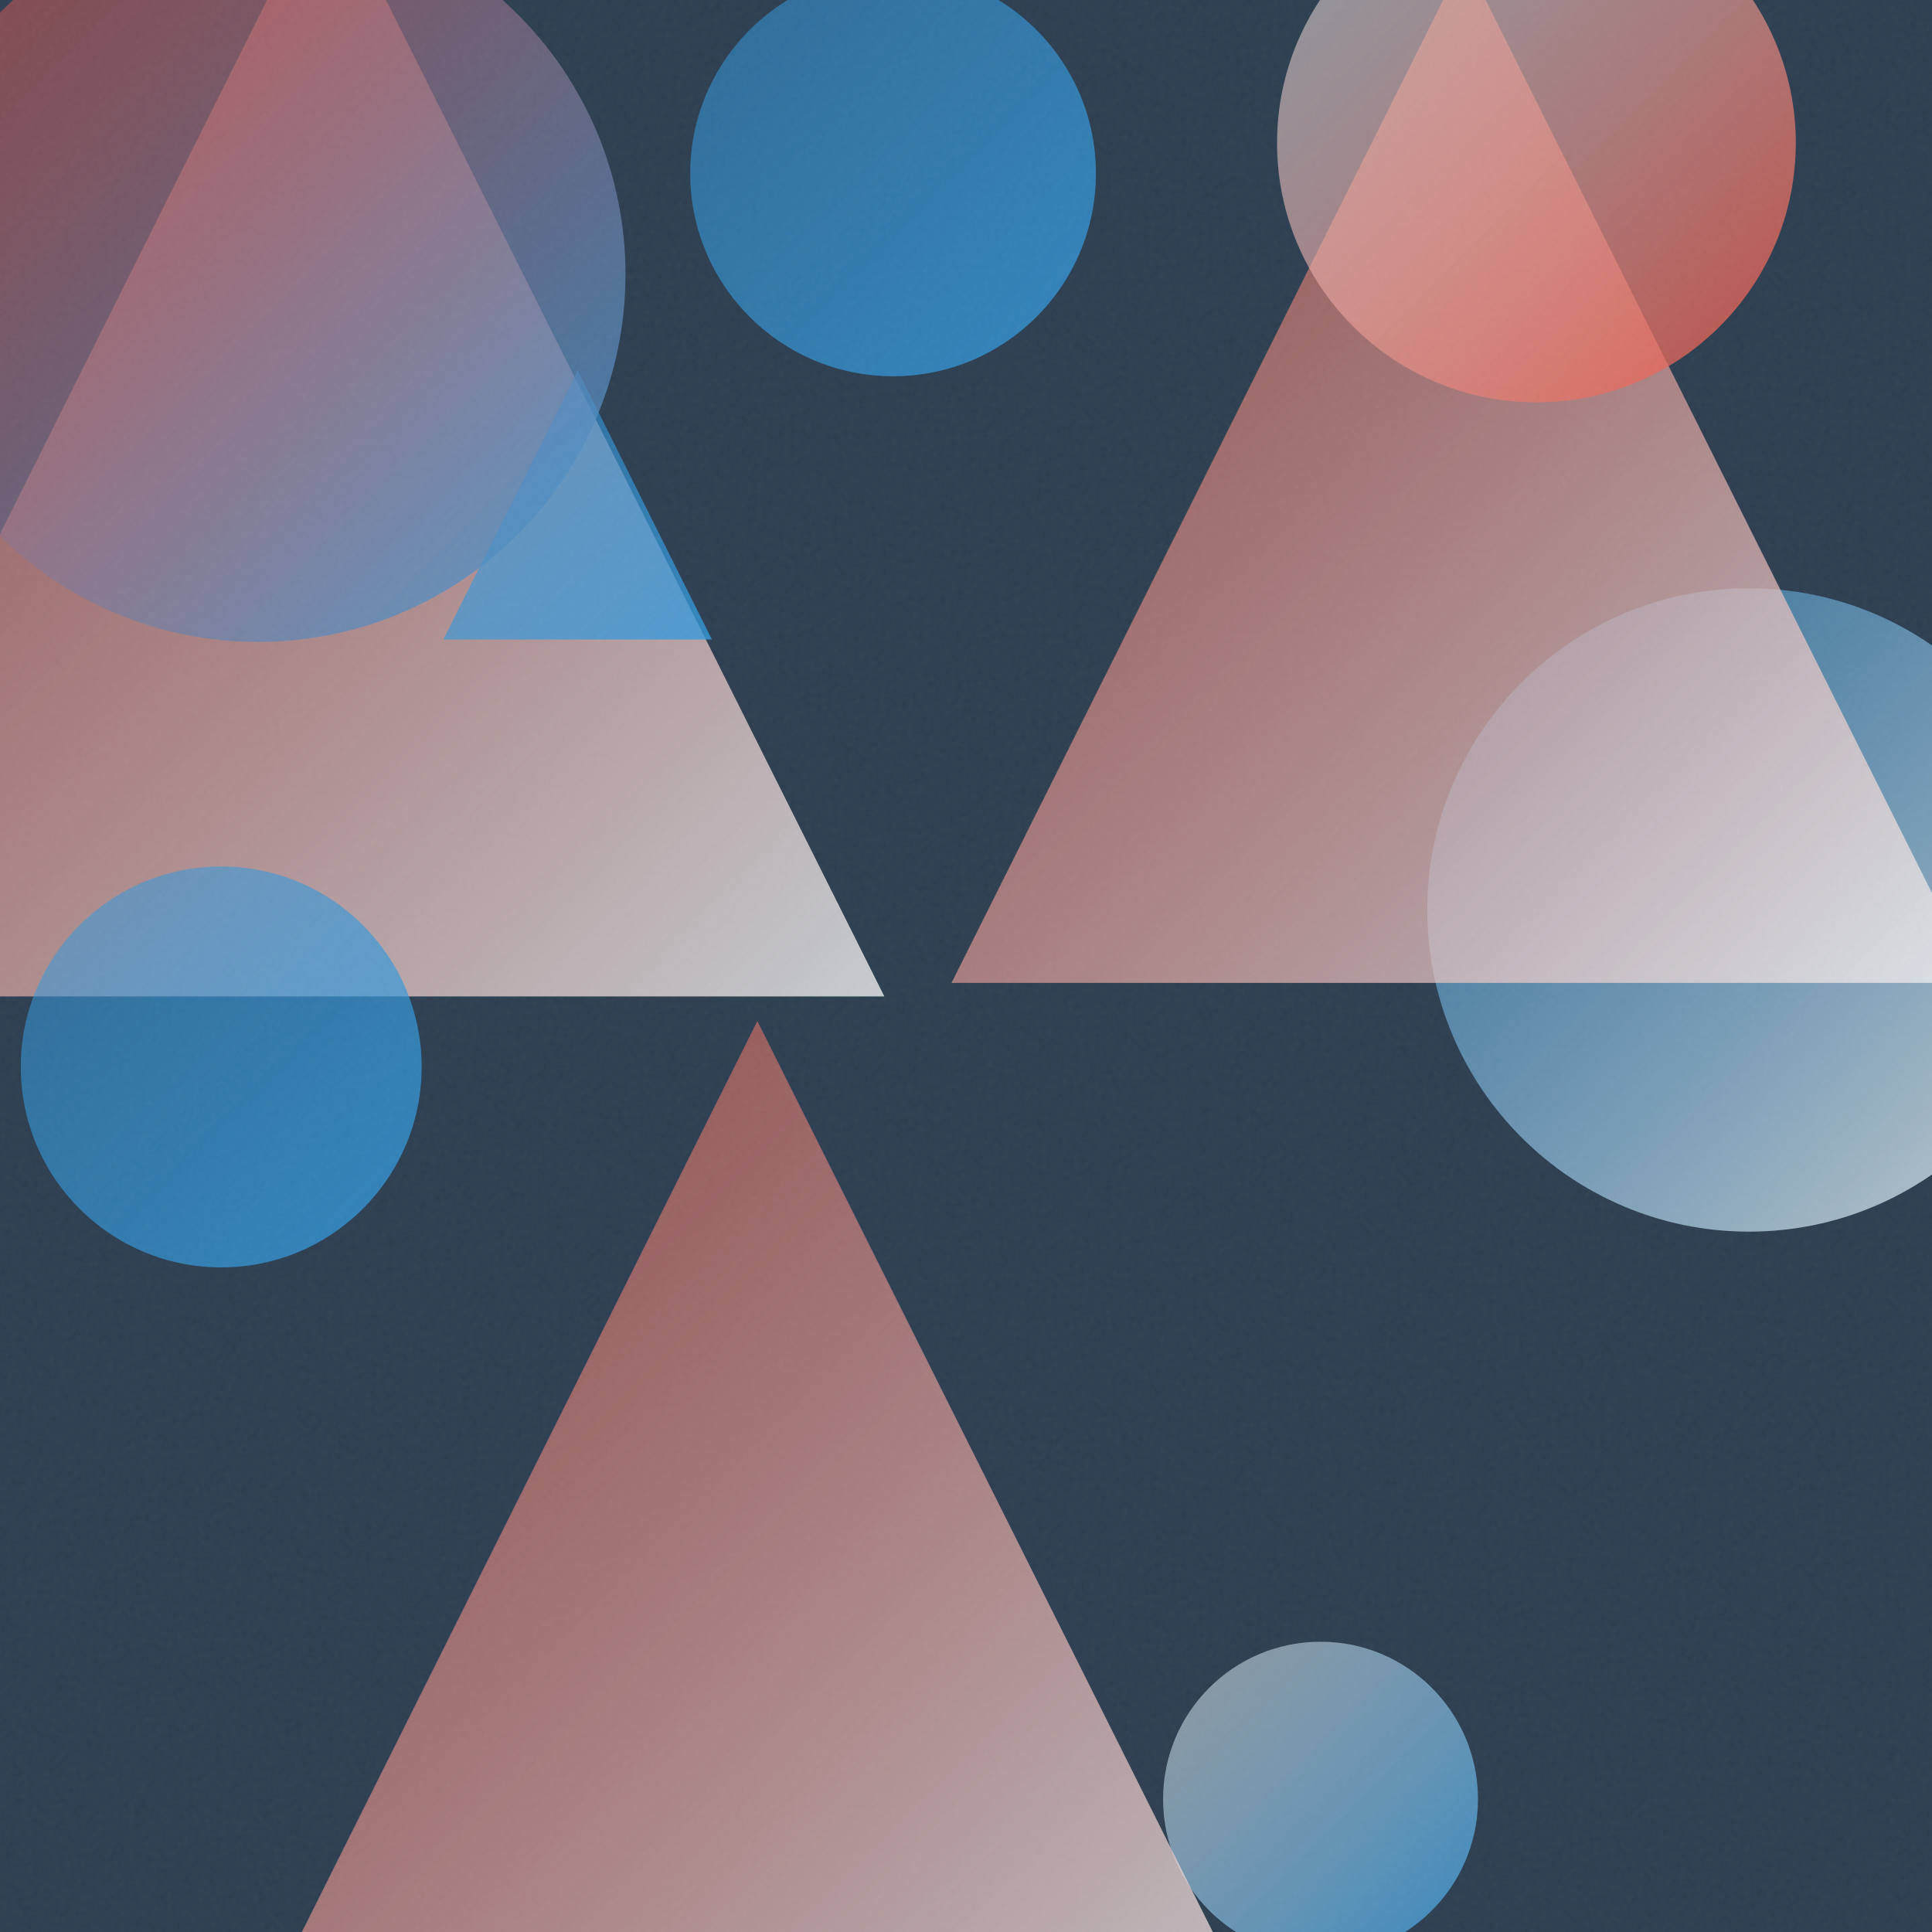
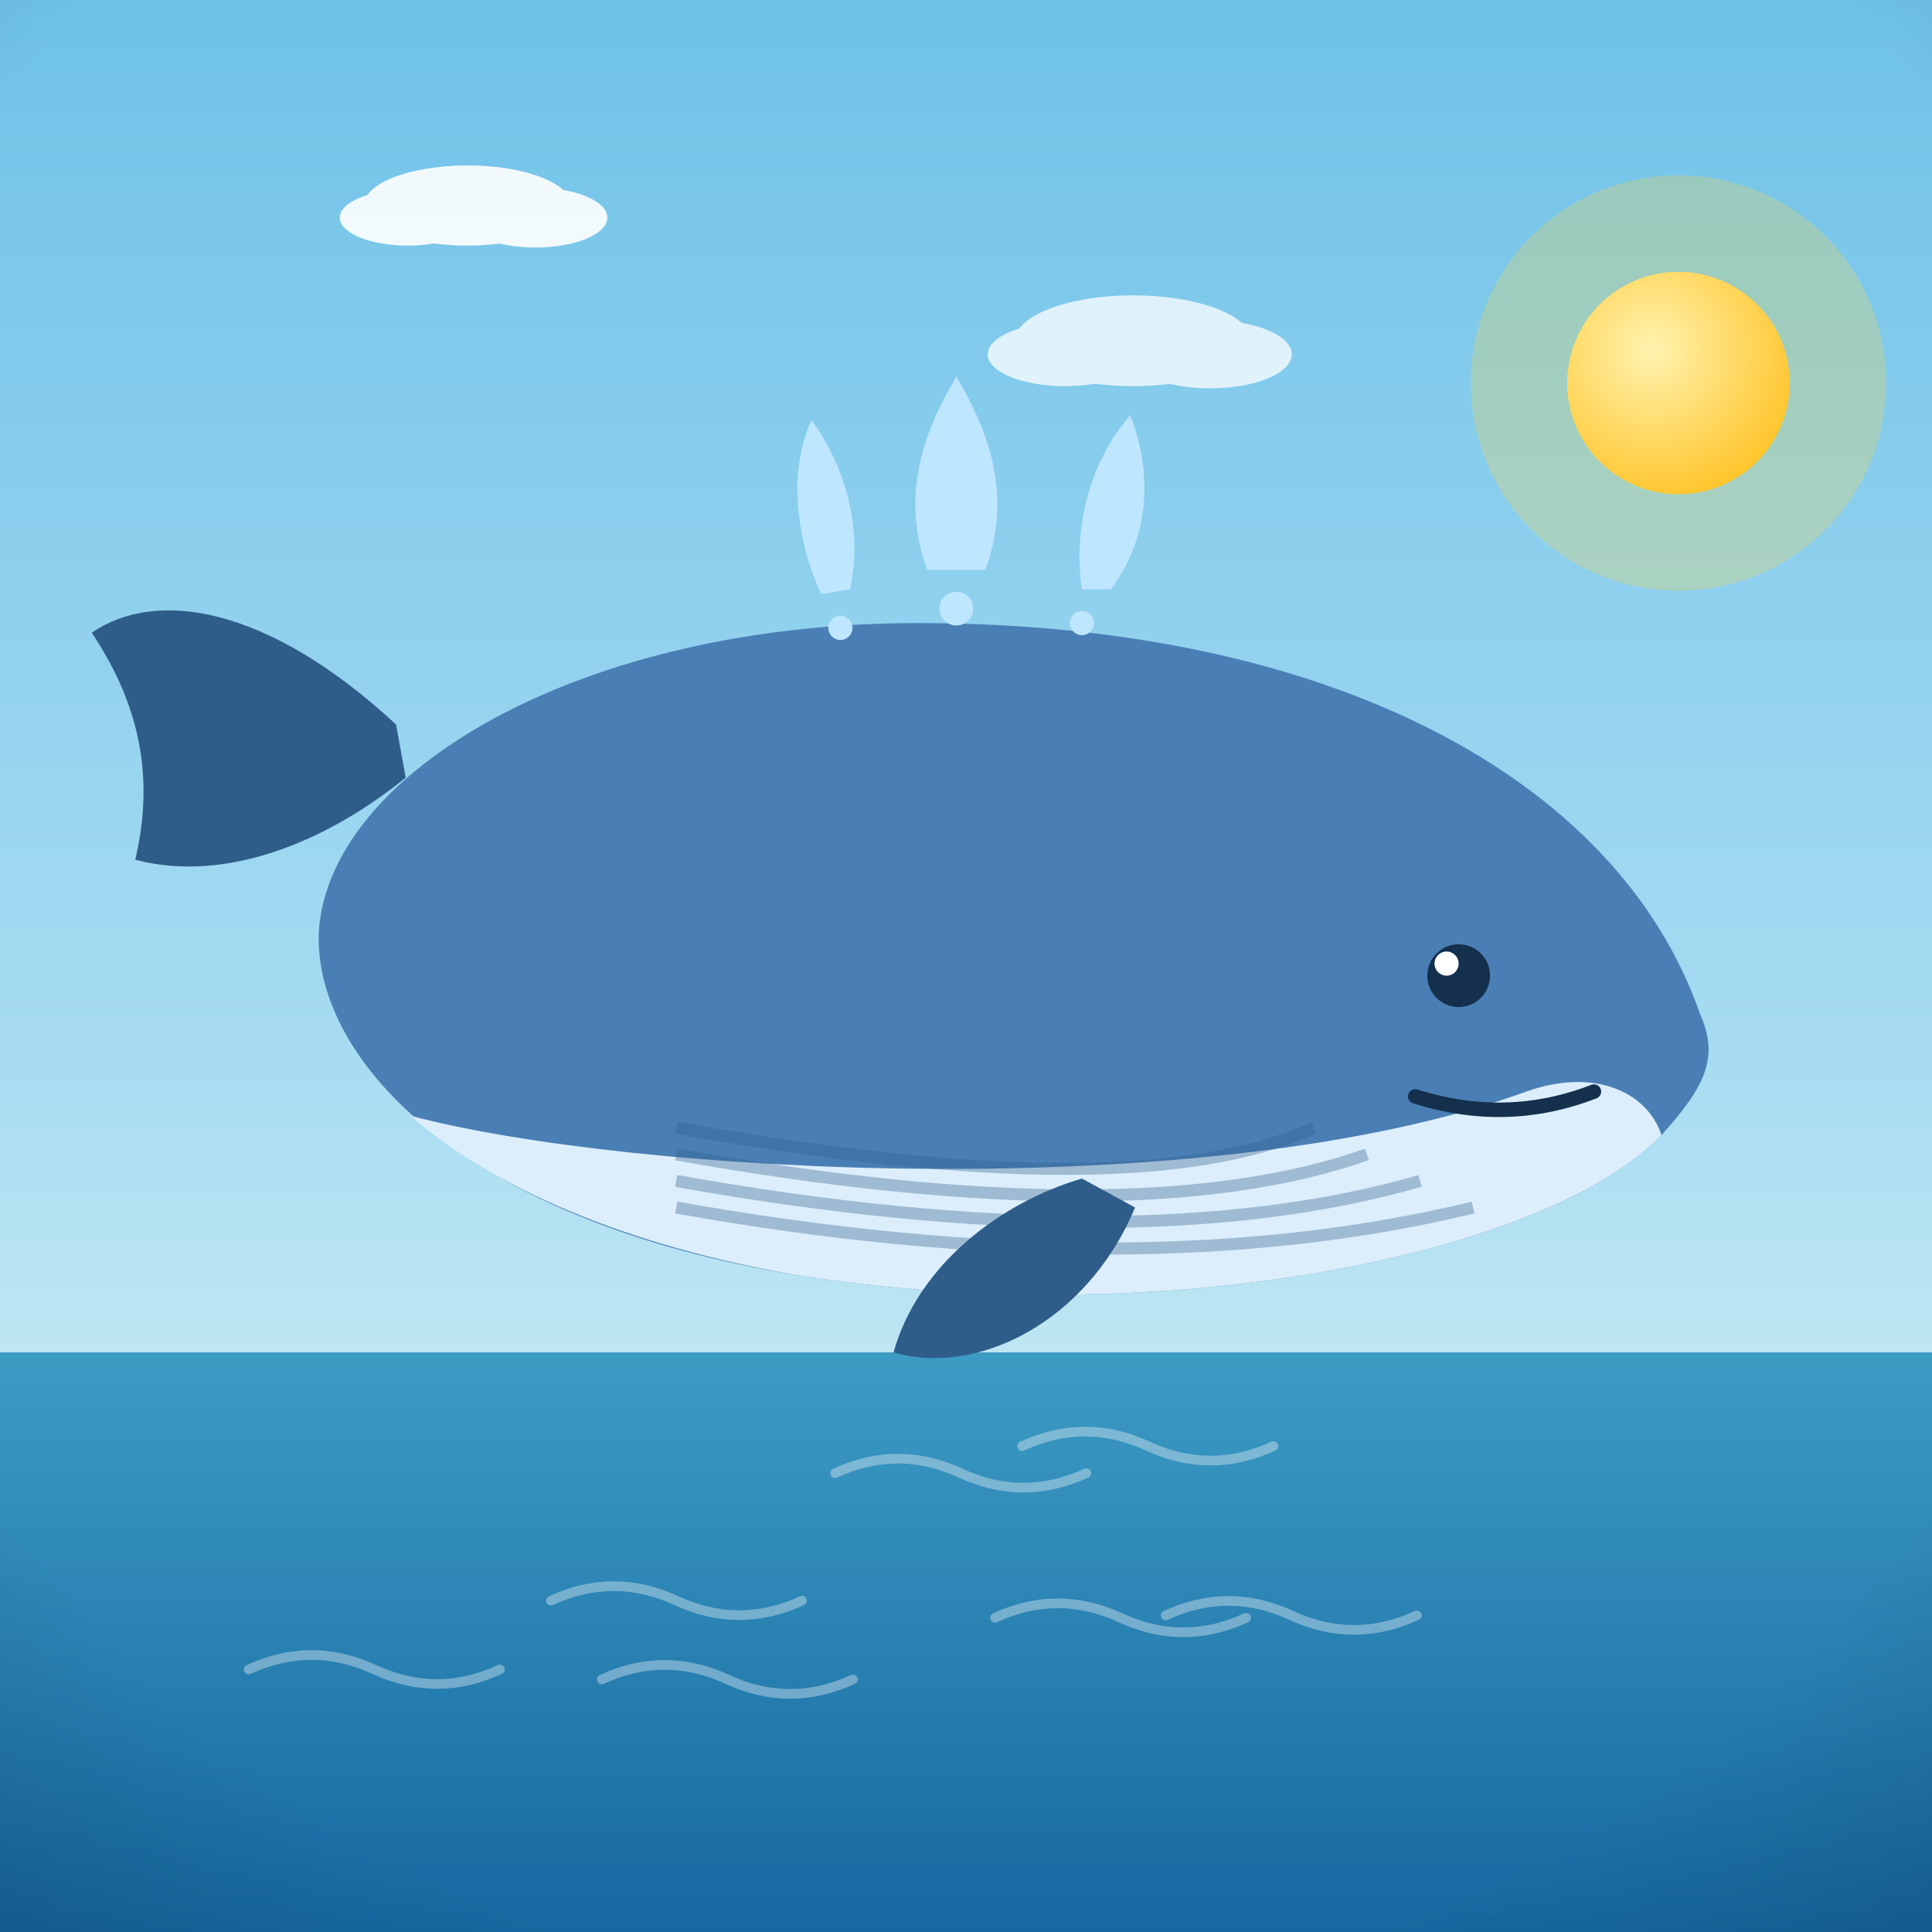
- <svg xmlns="http://www.w3.org/2000/svg" viewBox="0 0 400 400">
+ <svg xmlns="http://www.w3.org/2000/svg" viewBox="0 0 800 800">
  <defs>
-     <linearGradient id="g0" x1="-47.9" y1="-24.6" x2="183.1" y2="206.3" gradientUnits="userSpaceOnUse">
-       <stop offset="0" stop-color="#E74C3C" stop-opacity="0.5" />
-       <stop offset="1" stop-color="#ECF0F1" stop-opacity="0.8" />
+     <linearGradient id="sky" x1="0" y1="0" x2="0" y2="1">
+       <stop offset="0" stop-color="#6ec1e8" />
+       <stop offset="0.55" stop-color="#a8dcf2" />
+       <stop offset="1" stop-color="#eafaf1" />
    </linearGradient>
-     <linearGradient id="g1" x1="295.6" y1="121.9" x2="428.7" y2="255.0" gradientUnits="userSpaceOnUse">
-       <stop offset="0" stop-color="#3498DB" stop-opacity="0.5" />
-       <stop offset="1" stop-color="#ECF0F1" stop-opacity="0.8" />
+     <radialGradient id="sunG" cx="0.38" cy="0.35" r="0.9">
+       <stop offset="0" stop-color="#fff3b0" />
+       <stop offset="1" stop-color="#ffb703" />
+     </radialGradient>
+     <linearGradient id="ground" x1="0" y1="0" x2="0" y2="1">
+       <stop offset="0" stop-color="#69b06f" />
+       <stop offset="1" stop-color="#3c7a44" />
    </linearGradient>
-     <linearGradient id="g2" x1="91.8" y1="76.7" x2="147.4" y2="132.4" gradientUnits="userSpaceOnUse">
-       <stop offset="0" stop-color="#3498DB" stop-opacity="0.5" />
-       <stop offset="1" stop-color="#3498DB" stop-opacity="0.8" />
+     <linearGradient id="sea" x1="0" y1="0" x2="0" y2="1">
+       <stop offset="0" stop-color="#3d9bc4" />
+       <stop offset="1" stop-color="#1668a0" />
    </linearGradient>
-     <linearGradient id="g3" x1="240.7" y1="339.9" x2="306.0" y2="405.2" gradientUnits="userSpaceOnUse">
-       <stop offset="0" stop-color="#ECF0F1" stop-opacity="0.5" />
-       <stop offset="1" stop-color="#3498DB" stop-opacity="0.8" />
+     <linearGradient id="shade" x1="0" y1="0" x2="0" y2="1">
+       <stop offset="0" stop-color="#ffffff" stop-opacity="0.20" />
+       <stop offset="0.5" stop-color="#ffffff" stop-opacity="0" />
+       <stop offset="1" stop-color="#000000" stop-opacity="0.16" />
    </linearGradient>
-     <linearGradient id="g4" x1="42.5" y1="211.4" x2="271.1" y2="440.0" gradientUnits="userSpaceOnUse">
-       <stop offset="0" stop-color="#E74C3C" stop-opacity="0.5" />
-       <stop offset="1" stop-color="#ECF0F1" stop-opacity="0.8" />
-     </linearGradient>
-     <linearGradient id="g5" x1="197.0" y1="-8.8" x2="409.3" y2="203.5" gradientUnits="userSpaceOnUse">
-       <stop offset="0" stop-color="#E74C3C" stop-opacity="0.5" />
-       <stop offset="1" stop-color="#ECF0F1" stop-opacity="0.8" />
-     </linearGradient>
-     <linearGradient id="g6" x1="4.3" y1="179.4" x2="87.3" y2="262.4" gradientUnits="userSpaceOnUse">
-       <stop offset="0" stop-color="#3498DB" stop-opacity="0.5" />
-       <stop offset="1" stop-color="#3498DB" stop-opacity="0.8" />
-     </linearGradient>
-     <linearGradient id="g7" x1="264.4" y1="-24.1" x2="371.8" y2="83.3" gradientUnits="userSpaceOnUse">
-       <stop offset="0" stop-color="#ECF0F1" stop-opacity="0.5" />
-       <stop offset="1" stop-color="#E74C3C" stop-opacity="0.8" />
-     </linearGradient>
-     <linearGradient id="g8" x1="-22.7" y1="-19.3" x2="129.5" y2="132.9" gradientUnits="userSpaceOnUse">
-       <stop offset="0" stop-color="#E74C3C" stop-opacity="0.5" />
-       <stop offset="1" stop-color="#3498DB" stop-opacity="0.8" />
-     </linearGradient>
-     <linearGradient id="g9" x1="142.9" y1="-6.1" x2="226.9" y2="77.9" gradientUnits="userSpaceOnUse">
-       <stop offset="0" stop-color="#3498DB" stop-opacity="0.5" />
-       <stop offset="1" stop-color="#3498DB" stop-opacity="0.8" />
-     </linearGradient>
-     <filter id="n">
-       <feTurbulence type="fractalNoise" baseFrequency="0.9" numOctaves="2" stitchTiles="stitch" />
-       <feColorMatrix type="saturate" values="0" />
-     </filter>
+     <radialGradient id="vig" cx="0.5" cy="0.42" r="0.85">
+       <stop offset="0.72" stop-color="#000000" stop-opacity="0" />
+       <stop offset="1" stop-color="#000000" stop-opacity="0.20" />
+     </radialGradient>
  </defs>
-   <rect width="400" height="400" fill="#2C3E50" />
-   <path d="M 67.6 -24.6 L 183.1 206.3 L -47.9 206.3 Z" fill="url(#g0)" />
-   <circle cx="362.1" cy="188.4" r="66.6" fill="url(#g1)" />
-   <path d="M 119.6 76.7 L 147.4 132.4 L 91.8 132.4 Z" fill="url(#g2)" />
-   <circle cx="273.4" cy="372.5" r="32.6" fill="url(#g3)" />
-   <path d="M 156.8 211.4 L 271.1 440.0 L 42.5 440.0 Z" fill="url(#g4)" />
-   <path d="M 303.2 -8.8 L 409.3 203.5 L 197.0 203.5 Z" fill="url(#g5)" />
-   <circle cx="45.8" cy="220.9" r="41.5" fill="url(#g6)" />
-   <circle cx="318.1" cy="29.6" r="53.7" fill="url(#g7)" />
-   <circle cx="53.4" cy="56.8" r="76.1" fill="url(#g8)" />
-   <circle cx="184.9" cy="35.9" r="42.0" fill="url(#g9)" />
-   <rect width="400" height="400" filter="url(#n)" opacity="0.05" />
+   <rect width="800" height="800" fill="url(#sky)" />
+   <circle cx="695" cy="158.6" r="86" fill="#ffd93d" opacity="0.25" />
+   <circle cx="695" cy="158.6" r="46" fill="#ffd93d" />
+   <circle cx="695" cy="158.6" r="46" fill="url(#sunG)" />
+   <g fill="#ffffff" opacity="0.9">
+     <ellipse cx="193.6" cy="85.1" rx="43" ry="16.6" />
+     <ellipse cx="168.8" cy="90.1" rx="28.1" ry="11.6" />
+     <ellipse cx="221.7" cy="90.1" rx="29.8" ry="12.4" />
+   </g>
+   <g fill="#ffffff" opacity="0.75">
+     <ellipse cx="469.2" cy="141.1" rx="48.9" ry="18.8" />
+     <ellipse cx="441" cy="146.7" rx="32" ry="13.2" />
+     <ellipse cx="501.1" cy="146.7" rx="33.8" ry="14.1" />
+   </g>
+   <rect y="560" width="800" height="240" fill="url(#sea)" />
+   <path d="M 228.1 662.8 q 26 -12 52 0 q 26 12 52 0" fill="none" stroke="#ffffff" stroke-width="4" stroke-linecap="round" opacity="0.35" />
+   <path d="M 103 691.3 q 26 -12 52 0 q 26 12 52 0" fill="none" stroke="#ffffff" stroke-width="4" stroke-linecap="round" opacity="0.35" />
+   <path d="M 249.2 695.4 q 26 -12 52 0 q 26 12 52 0" fill="none" stroke="#ffffff" stroke-width="4" stroke-linecap="round" opacity="0.35" />
+   <path d="M 423.3 598.8 q 26 -12 52 0 q 26 12 52 0" fill="none" stroke="#ffffff" stroke-width="4" stroke-linecap="round" opacity="0.35" />
+   <path d="M 345.8 610 q 26 -12 52 0 q 26 12 52 0" fill="none" stroke="#ffffff" stroke-width="4" stroke-linecap="round" opacity="0.35" />
+   <path d="M 482.7 668.9 q 26 -12 52 0 q 26 12 52 0" fill="none" stroke="#ffffff" stroke-width="4" stroke-linecap="round" opacity="0.35" />
+   <path d="M 412 669.9 q 26 -12 52 0 q 26 12 52 0" fill="none" stroke="#ffffff" stroke-width="4" stroke-linecap="round" opacity="0.35" />
+   <g transform="translate(400 0) scale(-1 1) translate(-400 0)">
+     <path d="M636 300 C 690 250 736 244 762 262 C 742 292 736 322 744 356 C 706 366 664 348 632 322 Z" fill="#2f5d8a" />
+     <path d="M96 420 C 130 322 250 258 420 258 C 560 258 664 320 668 386 C 670 440 606 506 470 528 C 320 552 160 520 112 470 C 94 450 88 438 96 420 Z" fill="#4a7fb5" />
+     <path d="M112 470 C 160 520 320 552 470 528 C 540 516 596 492 630 462 C 540 486 300 500 168 452 C 140 442 118 452 112 470 Z" fill="#dceefb" />
+     <path d="M 190 500 Q 330 534 520 500" stroke="#2f5d8a" stroke-width="5" fill="none" opacity="0.35" transform="translate(0 0)" />
+     <path d="M 212 500 Q 330 534 520 500" stroke="#2f5d8a" stroke-width="5" fill="none" opacity="0.35" transform="translate(0 -11)" />
+     <path d="M 234 500 Q 330 534 520 500" stroke="#2f5d8a" stroke-width="5" fill="none" opacity="0.35" transform="translate(0 -22)" />
+     <path d="M 256 500 Q 330 534 520 500" stroke="#2f5d8a" stroke-width="5" fill="none" opacity="0.35" transform="translate(0 -33)" />
+     <path d="M330 500 C 350 548 396 570 430 560 C 420 524 386 498 352 488 Z" fill="#2f5d8a" />
+     <circle cx="196" cy="404" r="13" fill="#14304d" />
+     <circle cx="201" cy="399" r="5" fill="#ffffff" />
+     <path d="M140 452 Q 176 466 214 454" stroke="#14304d" stroke-width="6" fill="none" stroke-linecap="round" />
+     <g fill="#bfe6ff">
+       <path d="M392 236 C 380 204 392 176 404 156 C 416 176 428 204 416 236 Z" />
+       <path d="M340 244 C 322 220 324 192 332 172 C 348 190 356 218 352 244 Z" />
+       <path d="M448 244 C 442 216 452 190 464 174 C 474 196 470 224 460 246 Z" />
+     </g>
+     <circle cx="404" cy="252" r="7" fill="#bfe6ff" />
+     <circle cx="352" cy="258" r="5" fill="#bfe6ff" />
+     <circle cx="452" cy="260" r="5" fill="#bfe6ff" />
+   </g>
+   <rect width="800" height="800" fill="url(#vig)" />
</svg>
